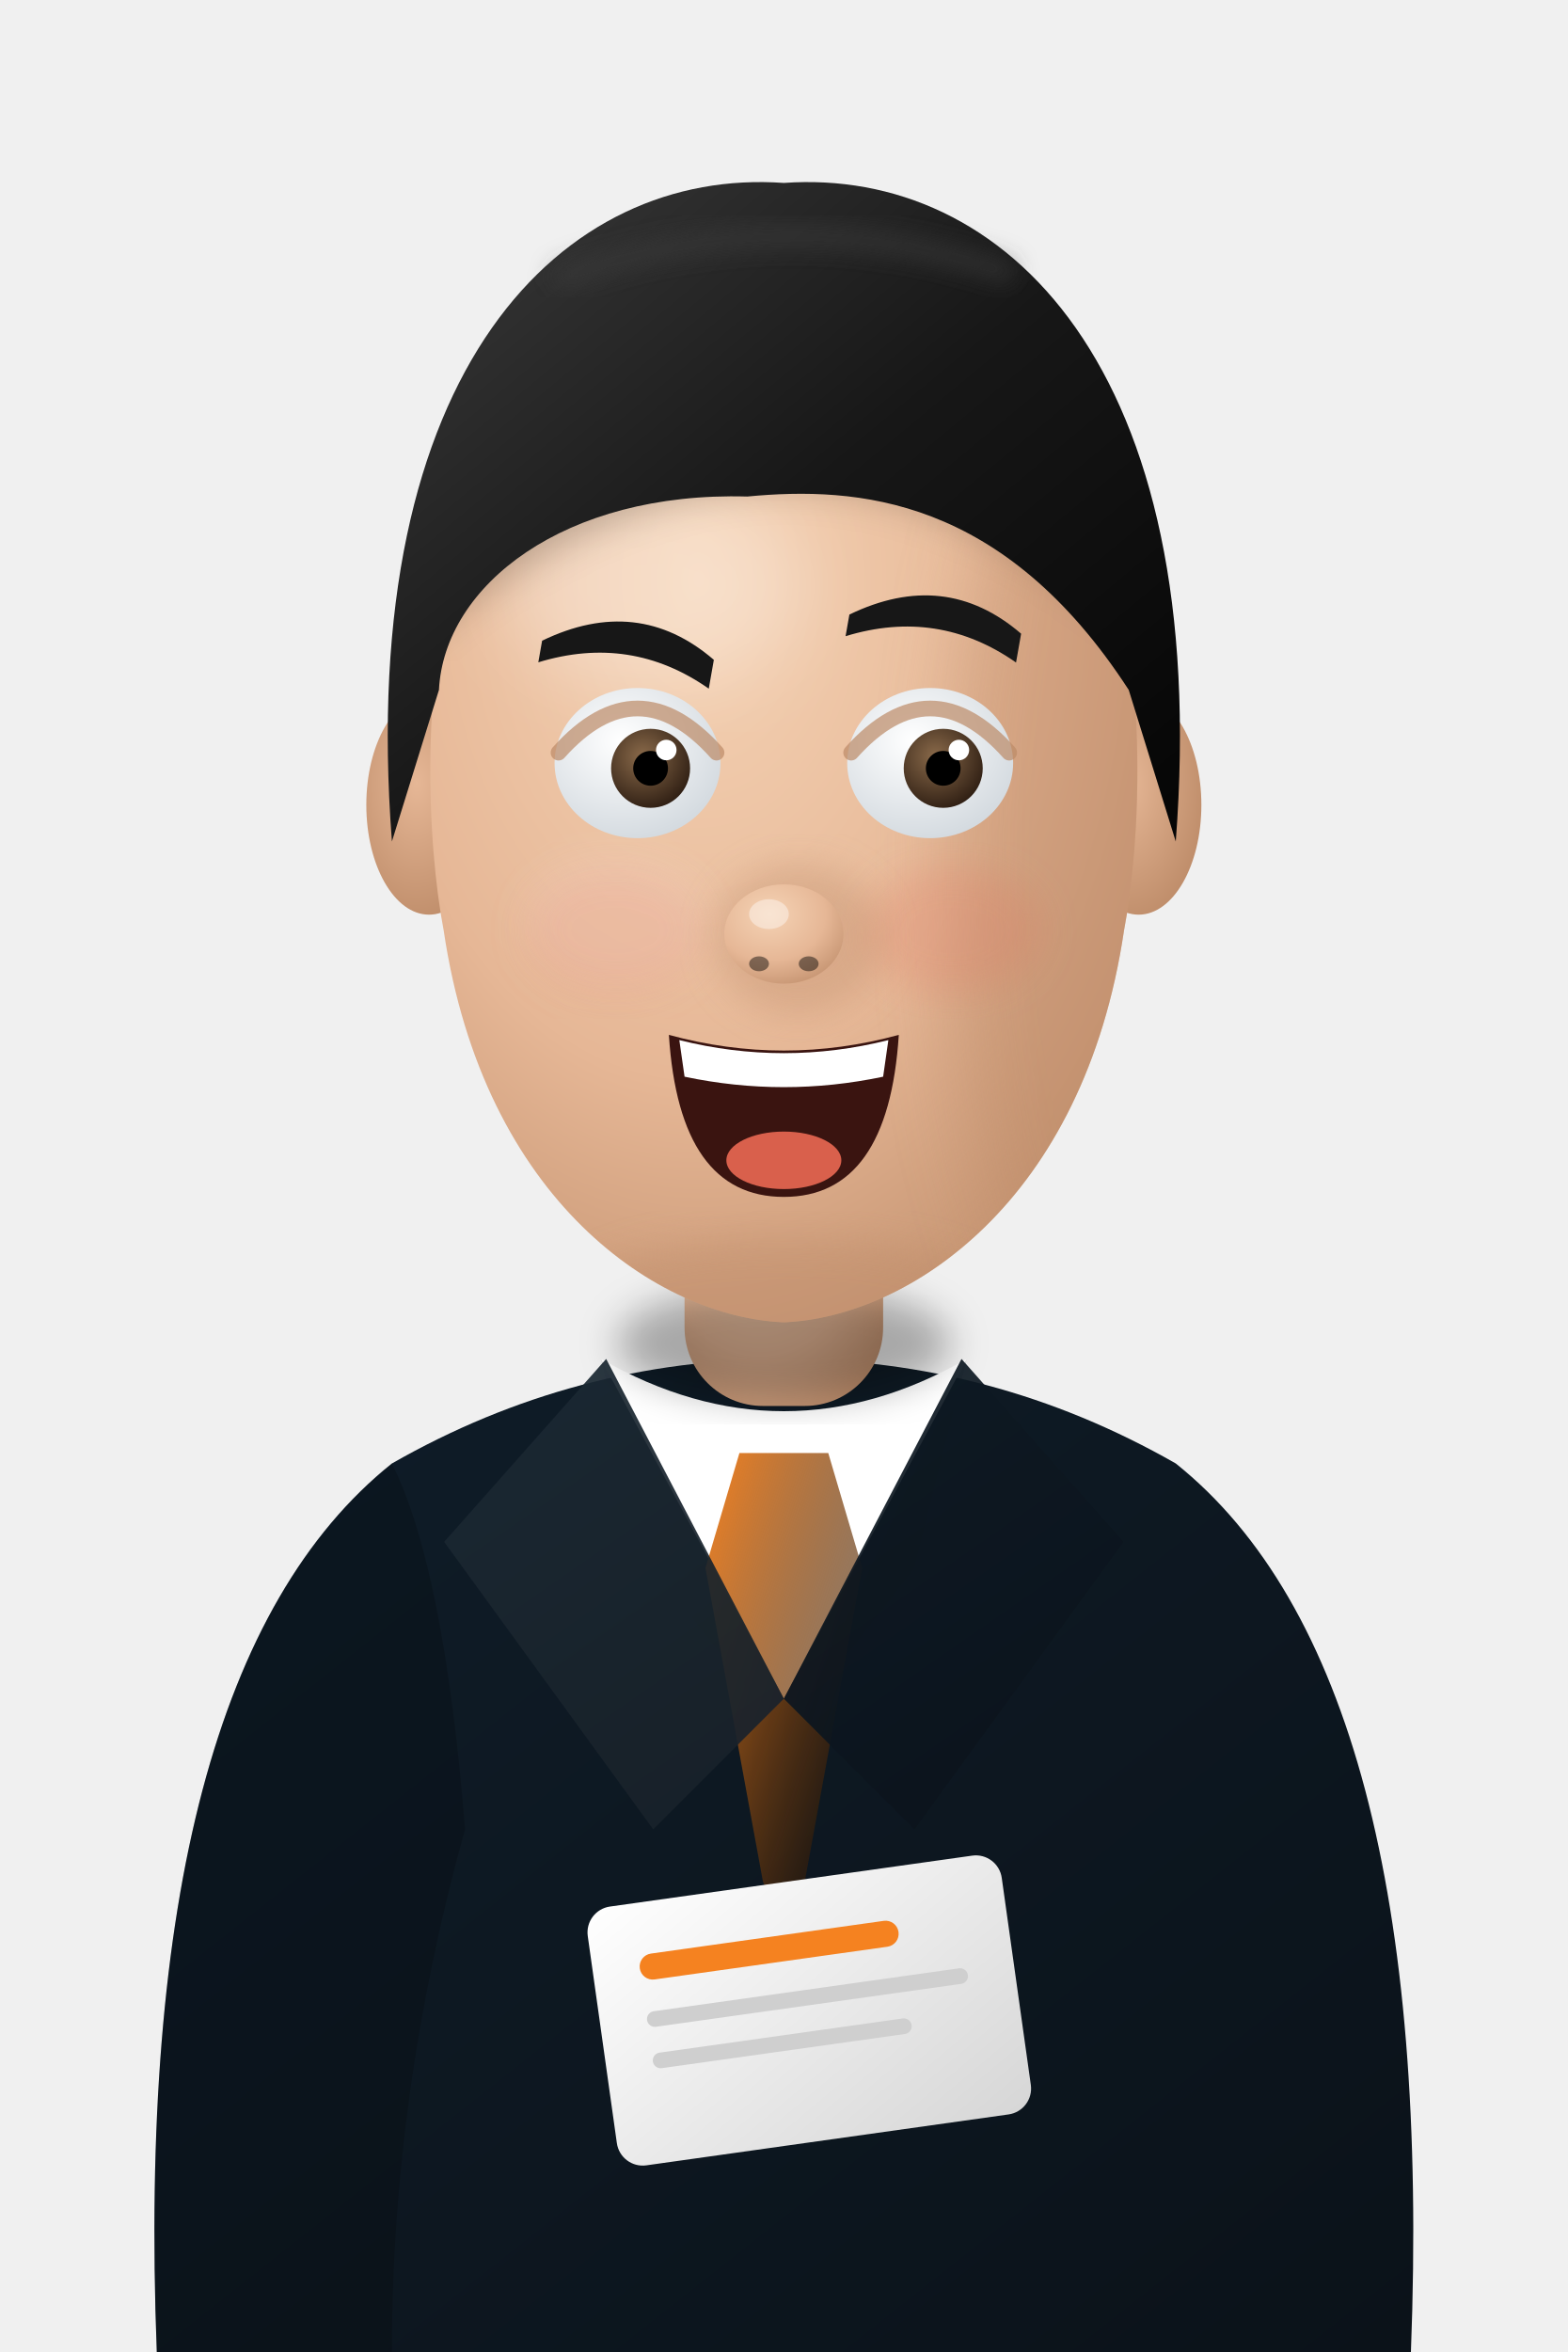
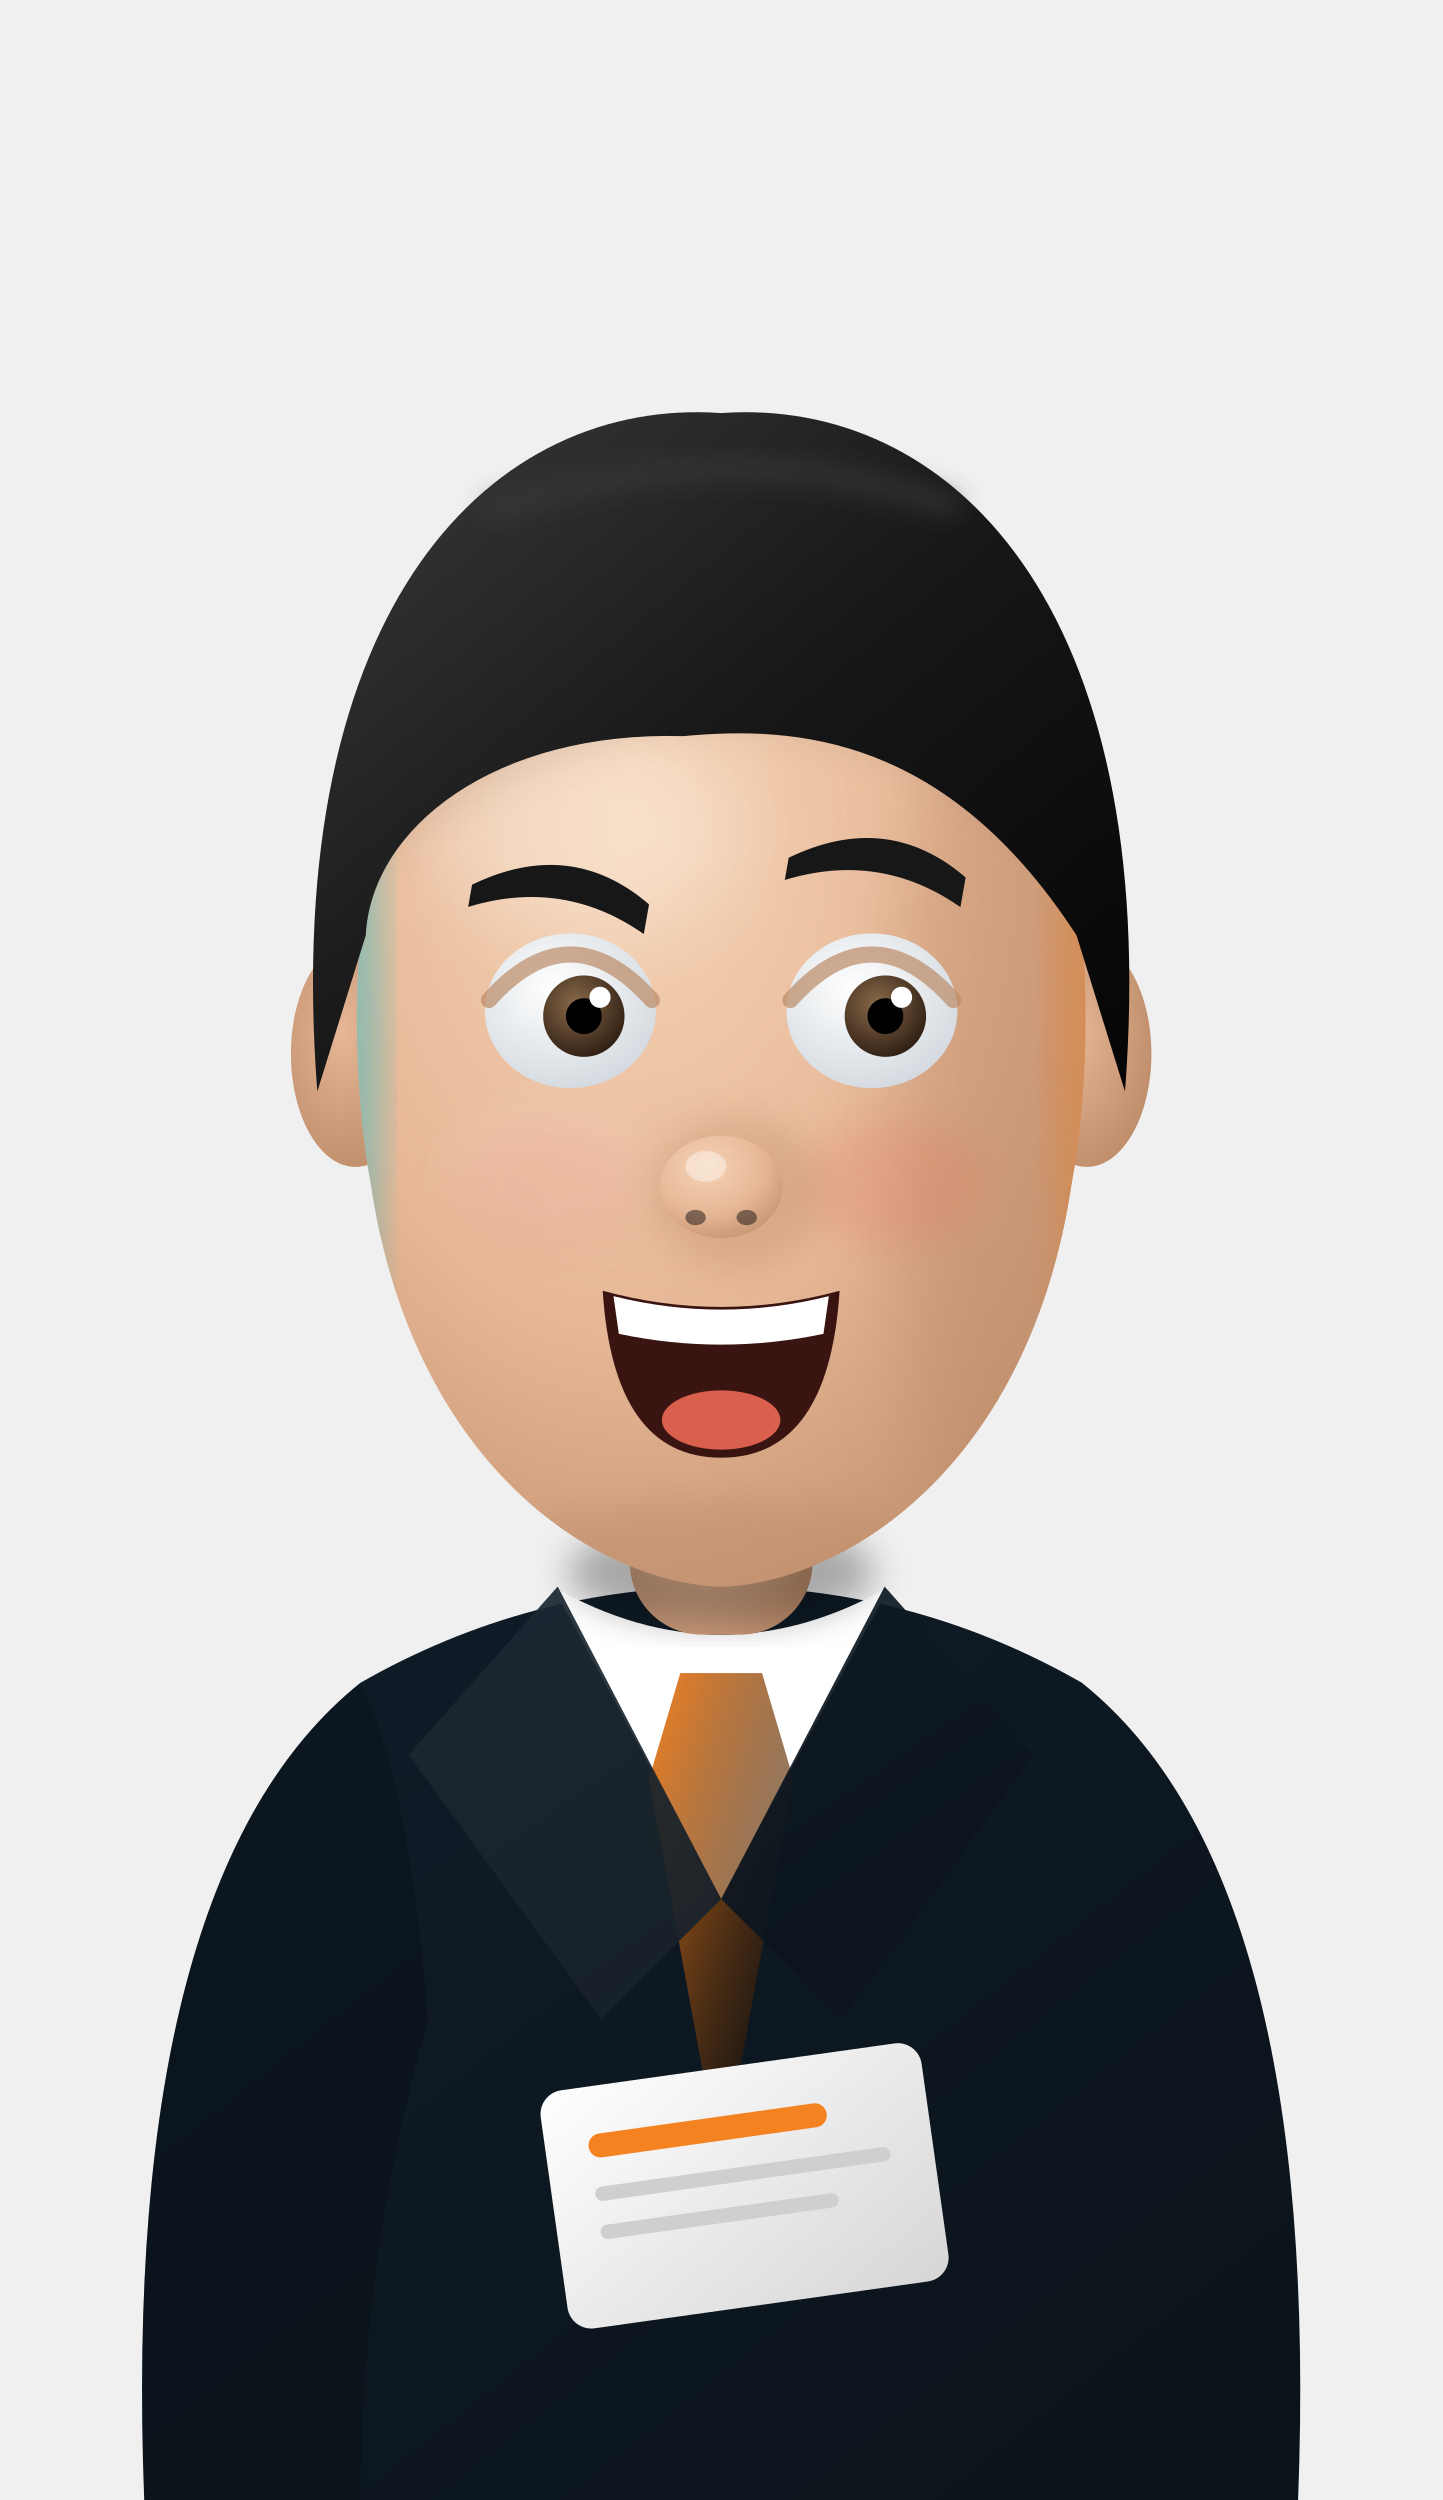
- <svg xmlns="http://www.w3.org/2000/svg" width="600" height="900" viewBox="0 0 600 900">
+ <svg xmlns="http://www.w3.org/2000/svg" width="600" height="1040" viewBox="0 -140 600 1040">
  <defs>
    <radialGradient id="apresentador_skin" cx="38%" cy="30%" r="85%">
      <stop offset="0" stop-color="#F5D3B5" />
      <stop offset=".55" stop-color="#E6B796" />
      <stop offset="1" stop-color="#BC8A67" />
    </radialGradient>
    <radialGradient id="apresentador_ear" cx="40%" cy="40%" r="70%">
      <stop offset="0" stop-color="#E6B796" />
      <stop offset="1" stop-color="#BC8A67" />
    </radialGradient>
    <linearGradient id="apresentador_hair" x1="0" y1="0" x2="1" y2="1">
      <stop offset="0" stop-color="#3B3B3B" />
      <stop offset=".5" stop-color="#171717" />
      <stop offset="1" stop-color="#050505" />
    </linearGradient>
    <linearGradient id="apresentador_suit" x1="0" y1="0" x2="1" y2="1">
      <stop offset="0" stop-color="#0f1d29" />
      <stop offset="1" stop-color="#0b1219" />
    </linearGradient>
    <linearGradient id="apresentador_tie" x1="0" y1="0" x2="1" y2="1">
      <stop offset="0" stop-color="#F58220" />
      <stop offset="1" stop-color="#000" stop-opacity=".45" />
    </linearGradient>
    <radialGradient id="apresentador_eye" cx="40%" cy="35%" r="75%">
      <stop offset="0" stop-color="#fff" />
      <stop offset="1" stop-color="#cfd6dc" />
    </radialGradient>
    <radialGradient id="apresentador_iris" cx="40%" cy="35%" r="70%">
      <stop offset="0" stop-color="#8a6a4a" />
      <stop offset="1" stop-color="#2d1d12" />
    </radialGradient>
    <linearGradient id="apresentador_pap" x1="0" y1="0" x2="1" y2="1">
      <stop offset="0" stop-color="#fff" />
      <stop offset="1" stop-color="#d6d6d6" />
    </linearGradient>
    <linearGradient id="apresentador_pen" x1="0" y1="0" x2="0" y2="1">
      <stop offset="0" stop-color="#555" />
      <stop offset=".5" stop-color="#111" />
      <stop offset="1" stop-color="#000" />
    </linearGradient>
    <linearGradient id="apresentador_pasta" x1="0" y1="0" x2="1" y2="1">
      <stop offset="0" stop-color="#7a4a2a" />
      <stop offset="1" stop-color="#3b1d0d" />
    </linearGradient>
    <linearGradient id="apresentador_mic" x1="0" y1="0" x2="1" y2="0">
      <stop offset="0" stop-color="#999" />
      <stop offset=".5" stop-color="#eee" />
      <stop offset="1" stop-color="#555" />
    </linearGradient>
    <filter id="apresentador_bl" x="-20%" y="-20%" width="140%" height="140%">
      <feGaussianBlur stdDeviation="14" />
    </filter>
    <filter id="apresentador_bl2" x="-20%" y="-20%" width="140%" height="140%">
      <feGaussianBlur stdDeviation="7" />
    </filter>
    <filter id="apresentador_bl3" x="-20%" y="-50%" width="140%" height="200%">
      <feGaussianBlur stdDeviation="4" />
    </filter>
    <clipPath id="apresentador_hc">
      <path d="M300 100 C442.8 100 442.8 290 430.2 356 C414.8 460 347.74 504 300 506 C252.26 504 185.2 460 169.8 356 C157.2 290 157.2 100 300 100Z" />
    </clipPath>
  </defs>
  <ellipse cx="300" cy="884" rx="230" ry="16" fill="#000" opacity=".25" />
  <path d="M60 900 Q50 640 150 560 Q220 520 300 520 Q380 520 450 560 Q550 640 540 900Z" fill="url(#apresentador_suit)" />
  <path d="M60 900 Q50 640 150 560 Q170 600 178 700 Q150 800 150 900Z" fill="#000" opacity=".18" />
  <path d="M230 520 L300 650 L370 520 Q300 560 230 520Z" fill="#FFFFFF" />
  <path d="M230 520 L292 654 L250 600Z M370 520 L308 654 L350 600Z" fill="#000" opacity=".12" />
  <path d="M283 556 H317 L330 600 L308 720 L300 740 L292 720 L270 600Z" fill="url(#apresentador_tie)" />
  <path d="M232 520 L170 590 L250 700 L300 650Z M368 520 L430 590 L350 700 L300 650Z" fill="url(#apresentador_suit)" opacity=".92" />
  <path d="M232 520 L170 590 L250 700 L300 650Z" fill="#fff" opacity=".05" />
-   <rect x="262" y="452" width="76" height="86" rx="30" fill="url(#apresentador_skin)" />
+   <rect x="262" y="420" width="76" height="120" rx="30" fill="url(#apresentador_skin)" />
  <ellipse cx="300" cy="514" rx="64" ry="22" fill="#000" opacity=".3" filter="url(#apresentador_bl2)" />
-   <ellipse cx="164.2" cy="308" rx="24" ry="42" fill="url(#apresentador_ear)" />
-   <ellipse cx="435.8" cy="308" rx="24" ry="42" fill="url(#apresentador_ear)" />
-   <path d="M300 100 C442.8 100 442.8 290 430.2 356 C414.8 460 347.74 504 300 506 C252.26 504 185.2 460 169.8 356 C157.2 290 157.2 100 300 100Z" fill="url(#apresentador_skin)" />
-   <g clip-path="url(#apresentador_hc)">
-     <ellipse cx="433" cy="330" rx="70" ry="200" fill="#BC8A67" opacity=".45" filter="url(#apresentador_bl)" />
-     <ellipse cx="251" cy="224" rx="58.8" ry="40" fill="#fff" opacity=".28" filter="url(#apresentador_bl)" />
-     <ellipse cx="235.6" cy="352" rx="34" ry="24" fill="#fff" opacity=".18" filter="url(#apresentador_bl2)" />
-     <ellipse cx="364.4" cy="356" rx="34" ry="24" fill="#E0735F" opacity=".22" filter="url(#apresentador_bl2)" />
-     <ellipse cx="235.6" cy="356" rx="34" ry="24" fill="#E0735F" opacity=".18" filter="url(#apresentador_bl2)" />
-     <ellipse cx="300" cy="500" rx="84" ry="26" fill="#BC8A67" opacity=".4" filter="url(#apresentador_bl2)" />
-     <path d="M150 240 Q300 110 450 240" fill="none" stroke="#000" stroke-width="22" opacity=".22" filter="url(#apresentador_bl2)" />
-   </g>
-   <g id="olhos">
-     <ellipse cx="244" cy="292" rx="31.752" ry="28.728" fill="url(#apresentador_eye)" />
-     <ellipse cx="356" cy="292" rx="31.752" ry="28.728" fill="url(#apresentador_eye)" />
-     <circle cx="249" cy="294" r="15.12" fill="url(#apresentador_iris)" />
-     <circle cx="361" cy="294" r="15.12" fill="url(#apresentador_iris)" />
-     <circle cx="249" cy="294" r="6.653" fill="#000" />
-     <circle cx="361" cy="294" r="6.653" fill="#000" />
-     <circle cx="255" cy="287" r="3.931" fill="#fff" />
-     <circle cx="367" cy="287" r="3.931" fill="#fff" />
-     <path d="M213.76 288 Q244 254.2 274.24 288" fill="none" stroke="#BC8A67" stroke-width="6" stroke-linecap="round" opacity=".7" />
-     <path d="M325.76 288 Q356 254.2 386.24 288" fill="none" stroke="#BC8A67" stroke-width="6" stroke-linecap="round" opacity=".7" />
-   </g>
-   <g id="sobrancelhas">
-     <g transform="translate(241.2 244) rotate(10)">
-       <path d="M-33 7 Q0 -16.8 33 2.8 L33 14 Q0 -1.4 -33 15.4Z" fill="#171717" />
+   <g transform="translate(300 500) scale(1.12) translate(-300 -488)">
+     <ellipse cx="164.2" cy="308" rx="24" ry="42" fill="url(#apresentador_ear)" />
+     <ellipse cx="435.8" cy="308" rx="24" ry="42" fill="url(#apresentador_ear)" />
+     <path d="M300 100 C442.8 100 442.8 290 430.2 356 C414.8 460 347.74 504 300 506 C252.26 504 185.2 460 169.8 356 C157.2 290 157.2 100 300 100Z" fill="url(#apresentador_skin)" />
+     <g clip-path="url(#apresentador_hc)">
+       <ellipse cx="440" cy="300" rx="16" ry="160" fill="#F58220" opacity=".6" filter="url(#apresentador_bl2)" />
+       <ellipse cx="160" cy="300" rx="14" ry="140" fill="#22BBCB" opacity=".45" filter="url(#apresentador_bl2)" />
+       <ellipse cx="433" cy="330" rx="70" ry="200" fill="#BC8A67" opacity=".45" filter="url(#apresentador_bl)" />
+       <ellipse cx="251" cy="224" rx="58.8" ry="40" fill="#fff" opacity=".28" filter="url(#apresentador_bl)" />
+       <ellipse cx="235.6" cy="352" rx="34" ry="24" fill="#fff" opacity=".18" filter="url(#apresentador_bl2)" />
+       <ellipse cx="364.4" cy="356" rx="34" ry="24" fill="#E0735F" opacity=".22" filter="url(#apresentador_bl2)" />
+       <ellipse cx="235.6" cy="356" rx="34" ry="24" fill="#E0735F" opacity=".18" filter="url(#apresentador_bl2)" />
+       <ellipse cx="300" cy="500" rx="84" ry="26" fill="#BC8A67" opacity=".4" filter="url(#apresentador_bl2)" />
+       <path d="M150 240 Q300 110 450 240" fill="none" stroke="#000" stroke-width="22" opacity=".08" filter="url(#apresentador_bl2)" />
    </g>
-     <g transform="translate(358.8 234) rotate(10)">
-       <path d="M-33 7 Q0 -16.8 33 2.8 L33 14 Q0 -1.4 -33 15.4Z" fill="#171717" />
+     <g id="olhos">
+       <ellipse cx="244" cy="292" rx="31.752" ry="28.728" fill="url(#apresentador_eye)" />
+       <ellipse cx="356" cy="292" rx="31.752" ry="28.728" fill="url(#apresentador_eye)" />
+       <circle cx="249" cy="294" r="15.12" fill="url(#apresentador_iris)" />
+       <circle cx="361" cy="294" r="15.12" fill="url(#apresentador_iris)" />
+       <circle cx="249" cy="294" r="6.653" fill="#000" />
+       <circle cx="361" cy="294" r="6.653" fill="#000" />
+       <circle cx="255" cy="287" r="3.931" fill="#fff" />
+       <circle cx="367" cy="287" r="3.931" fill="#fff" />
+       <path d="M213.76 288 Q244 254.2 274.24 288" fill="none" stroke="#BC8A67" stroke-width="6" stroke-linecap="round" opacity=".7" />
+       <path d="M325.76 288 Q356 254.2 386.24 288" fill="none" stroke="#BC8A67" stroke-width="6" stroke-linecap="round" opacity=".7" />
    </g>
-   </g>
-   <g id="nariz" transform="translate(300 346) scale(0.95)">
-     <ellipse cx="6" cy="14" rx="34" ry="30" fill="#BC8A67" opacity=".35" filter="url(#apresentador_bl2)" />
-     <ellipse cx="0" cy="12" rx="24" ry="20" fill="url(#apresentador_skin)" />
-     <ellipse cx="-6" cy="4" rx="8" ry="6" fill="#fff" opacity=".4" />
-     <ellipse cx="-10" cy="24" rx="4" ry="3" fill="#000" opacity=".45" />
-     <ellipse cx="10" cy="24" rx="4" ry="3" fill="#000" opacity=".45" />
-   </g>
-   <g id="boca">
-     <path d="M256 396 Q300 408 344 396 Q340 458 300 458 Q260 458 256 396Z" fill="#3a1410" />
-     <path d="M260 398 Q300 408 340 398 L338 412 Q300 420 262 412Z" fill="#fff" />
-     <ellipse cx="300" cy="444" rx="22" ry="11" fill="#D9604C" />
-   </g>
-   <g id="cabelo">
-     <path d="M150 322 C136 140 216 64 300 70 C384 64 464 140 450 322 L432 264 C384 190 328 186 286 190 C216 188 170 224 168 264Z" fill="url(#apresentador_hair)" />
-     <path d="M216 106 Q300 76 384 104" fill="none" stroke="#3B3B3B" stroke-width="10" stroke-linecap="round" opacity=".5" filter="url(#apresentador_bl3)" />
+     <g id="sobrancelhas">
+       <g transform="translate(241.2 244) rotate(10)">
+         <path d="M-33 7 Q0 -16.8 33 2.8 L33 14 Q0 -1.4 -33 15.4Z" fill="#171717" />
+       </g>
+       <g transform="translate(358.8 234) rotate(10)">
+         <path d="M-33 7 Q0 -16.8 33 2.8 L33 14 Q0 -1.4 -33 15.4Z" fill="#171717" />
+       </g>
+     </g>
+     <g id="nariz" transform="translate(300 346) scale(0.95 0.95)">
+       <ellipse cx="6" cy="14" rx="34" ry="30" fill="#BC8A67" opacity=".35" filter="url(#apresentador_bl2)" />
+       <ellipse cx="0" cy="12" rx="24" ry="20" fill="url(#apresentador_skin)" />
+       <ellipse cx="-6" cy="4" rx="8" ry="6" fill="#fff" opacity=".4" />
+       <ellipse cx="-10" cy="24" rx="4" ry="3" fill="#000" opacity=".45" />
+       <ellipse cx="10" cy="24" rx="4" ry="3" fill="#000" opacity=".45" />
+     </g>
+     <g id="boca">
+       <path d="M256 396 Q300 408 344 396 Q340 458 300 458 Q260 458 256 396Z" fill="#3a1410" />
+       <path d="M260 398 Q300 408 340 398 L338 412 Q300 420 262 412Z" fill="#fff" />
+       <ellipse cx="300" cy="444" rx="22" ry="11" fill="#D9604C" />
+     </g>
+     <g id="cabelo">
+       <path d="M150 322 C136 140 216 64 300 70 C384 64 464 140 450 322 L432 264 C384 190 328 186 286 190 C216 188 170 224 168 264Z" fill="url(#apresentador_hair)" />
+       <path d="M216 106 Q300 76 384 104" fill="none" stroke="#3B3B3B" stroke-width="10" stroke-linecap="round" opacity=".5" filter="url(#apresentador_bl3)" />
+     </g>
  </g>
  <g transform="translate(300 700)">
    <g transform="rotate(-8)">
      <rect x="-80" y="20" width="160" height="100" rx="10" fill="url(#apresentador_pap)" />
      <rect x="-62" y="40" width="100" height="10" rx="5" fill="#F58220" />
      <rect x="-62" y="62" width="124" height="6" rx="3" fill="#cfcfcf" />
      <rect x="-62" y="78" width="100" height="6" rx="3" fill="#cfcfcf" />
    </g>
  </g>
</svg>
